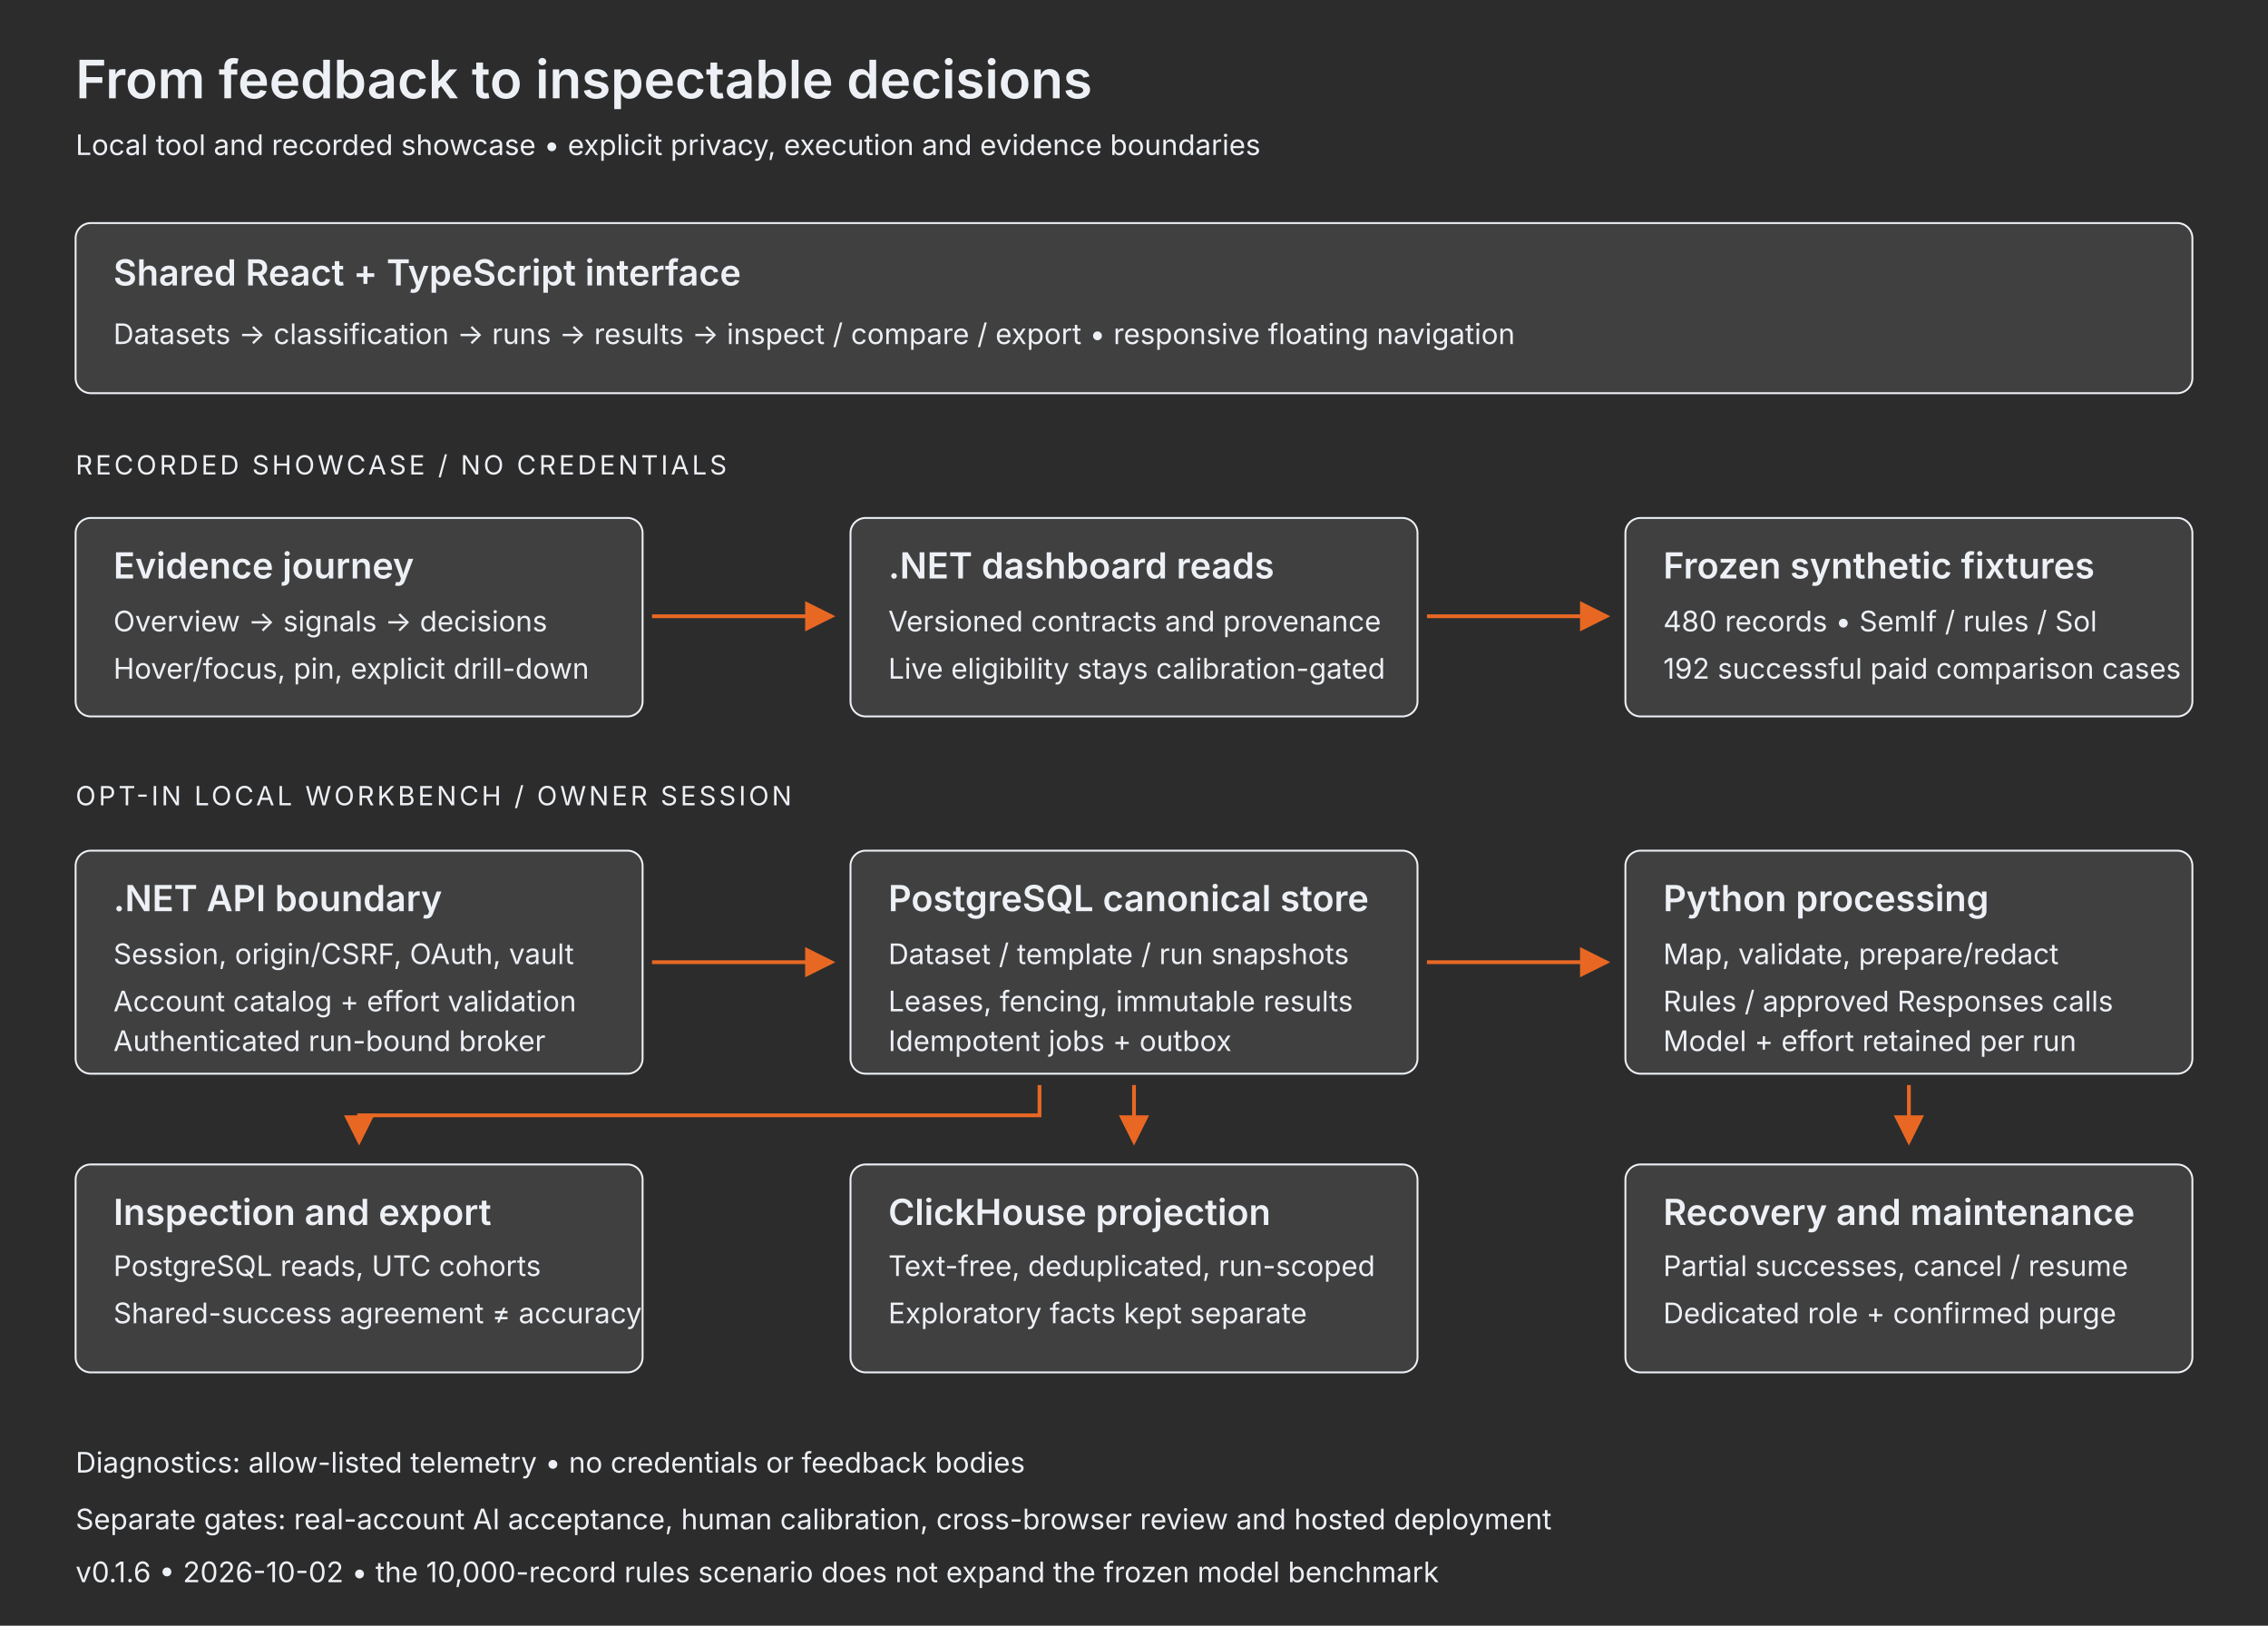
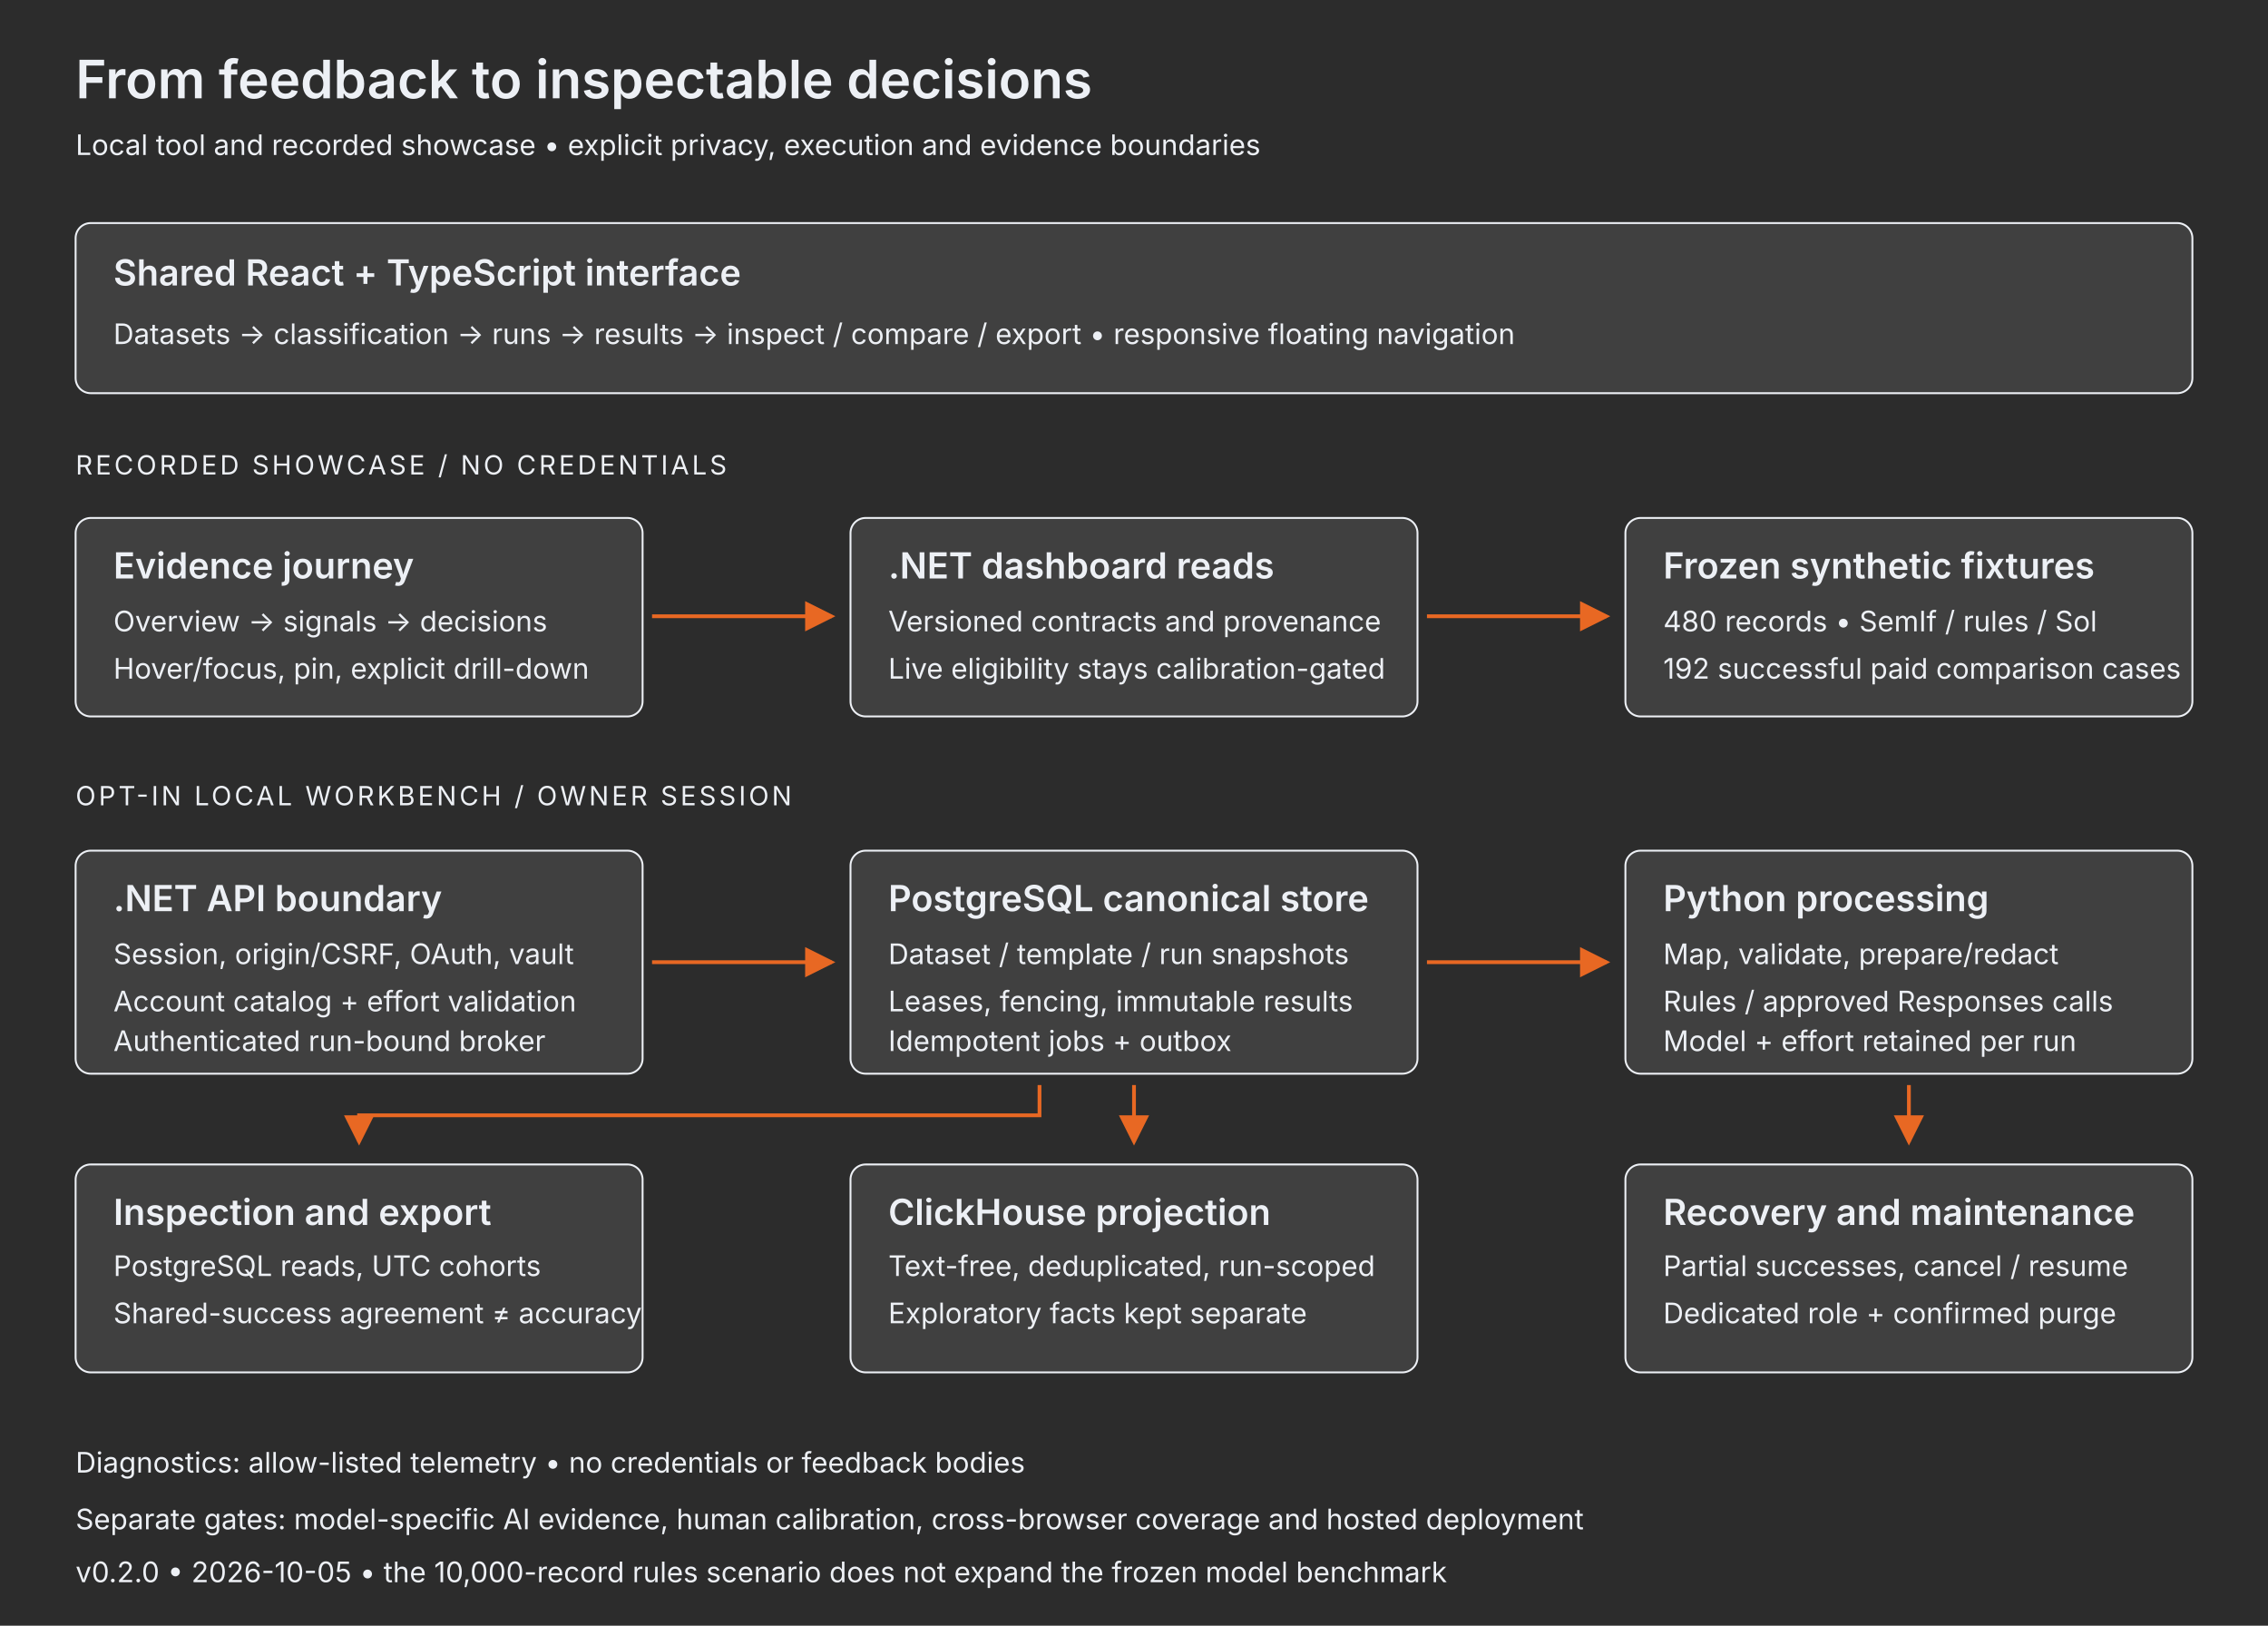
<svg xmlns="http://www.w3.org/2000/svg" width="1200" height="860" viewBox="0 0 1200 860" role="img" aria-labelledby="title desc">
  <defs>
    <marker id="arrow" markerWidth="8" markerHeight="8" refX="7" refY="4" orient="auto-start-reverse">
      <path d="M0 0L8 4L0 8Z" fill="#E86823" />
    </marker>
    <style>text{font-family:Inter,Arial,sans-serif;fill:#EDF0F5}.title{font-size:28px;font-weight:600}.label{font-size:19px;font-weight:600}.note{font-size:15px}.section{font-size:14px;letter-spacing:1.5px}.box{fill:#404040;stroke:#EDF0F5;stroke-width:1;rx:8}.line{fill:none;stroke:#E86823;stroke-width:2;marker-end:url(#arrow)}</style>
  </defs>
  <rect width="1200" height="860" fill="#2C2C2C" />
  <text x="40" y="52" class="title">From feedback to inspectable decisions</text>
  <text x="40" y="82" class="note">Local tool and recorded showcase • explicit privacy, execution and evidence boundaries</text>
  <rect class="box" x="40" y="118" width="1120" height="90" />
  <text x="60" y="151" class="label">Shared React + TypeScript interface</text>
  <text x="60" y="182" class="note">Datasets → classification → runs → results → inspect / compare / export • responsive floating navigation</text>
  <text x="40" y="251" class="section">RECORDED SHOWCASE / NO CREDENTIALS</text>
  <rect class="box" x="40" y="274" width="300" height="105" />
  <text x="60" y="306" class="label">Evidence journey</text>
  <text x="60" y="334" class="note">Overview → signals → decisions</text>
  <text x="60" y="359" class="note">Hover/focus, pin, explicit drill-down</text>
  <rect class="box" x="450" y="274" width="300" height="105" />
  <text x="470" y="306" class="label">.NET dashboard reads</text>
  <text x="470" y="334" class="note">Versioned contracts and provenance</text>
  <text x="470" y="359" class="note">Live eligibility stays calibration-gated</text>
  <rect class="box" x="860" y="274" width="300" height="105" />
  <text x="880" y="306" class="label">Frozen synthetic fixtures</text>
  <text x="880" y="334" class="note">480 records • SemIf / rules / Sol</text>
  <text x="880" y="359" class="note">192 successful paid comparison cases</text>
  <path class="line" d="M345 326H440" />
  <path class="line" d="M755 326H850" />
  <text x="40" y="426" class="section">OPT-IN LOCAL WORKBENCH / OWNER SESSION</text>
  <rect class="box" x="40" y="450" width="300" height="118" />
  <text x="60" y="482" class="label">.NET API boundary</text>
  <text x="60" y="510" class="note">Session, origin/CSRF, OAuth, vault</text>
  <text x="60" y="535" class="note">Account catalog + effort validation</text>
  <text x="60" y="556" class="note">Authenticated run-bound broker</text>
  <rect class="box" x="450" y="450" width="300" height="118" />
  <text x="470" y="482" class="label">PostgreSQL canonical store</text>
  <text x="470" y="510" class="note">Dataset / template / run snapshots</text>
  <text x="470" y="535" class="note">Leases, fencing, immutable results</text>
  <text x="470" y="556" class="note">Idempotent jobs + outbox</text>
  <rect class="box" x="860" y="450" width="300" height="118" />
  <text x="880" y="482" class="label">Python processing</text>
  <text x="880" y="510" class="note">Map, validate, prepare/redact</text>
  <text x="880" y="535" class="note">Rules / approved Responses calls</text>
  <text x="880" y="556" class="note">Model + effort retained per run</text>
  <path class="line" d="M345 509H440" />
  <path class="line" d="M755 509H850" />
  <rect class="box" x="40" y="616" width="300" height="110" />
  <text x="60" y="648" class="label">Inspection and export</text>
  <text x="60" y="675" class="note">PostgreSQL reads, UTC cohorts</text>
  <text x="60" y="700" class="note">Shared-success agreement ≠ accuracy</text>
  <rect class="box" x="450" y="616" width="300" height="110" />
  <text x="470" y="648" class="label">ClickHouse projection</text>
  <text x="470" y="675" class="note">Text-free, deduplicated, run-scoped</text>
  <text x="470" y="700" class="note">Exploratory facts kept separate</text>
  <rect class="box" x="860" y="616" width="300" height="110" />
  <text x="880" y="648" class="label">Recovery and maintenance</text>
  <text x="880" y="675" class="note">Partial successes, cancel / resume</text>
  <text x="880" y="700" class="note">Dedicated role + confirmed purge</text>
  <path class="line" d="M600 574V604" />
  <path class="line" d="M550 574V590H190V604" />
  <path class="line" d="M1010 574V604" />
  <text x="40" y="779" class="note">Diagnostics: allow-listed telemetry • no credentials or feedback bodies</text>
-   <text x="40" y="809" class="note">Separate gates: real-account AI acceptance, human calibration, cross-browser review and hosted deployment</text>
-   <text x="40" y="837" class="note">v0.1.6 • 2026-10-02 • the 10,000-record rules scenario does not expand the frozen model benchmark</text>
+   <text x="40" y="809" class="note">Separate gates: model-specific AI evidence, human calibration, cross-browser coverage and hosted deployment</text>
+   <text x="40" y="837" class="note">v0.2.0 • 2026-10-05 • the 10,000-record rules scenario does not expand the frozen model benchmark</text>
</svg>
